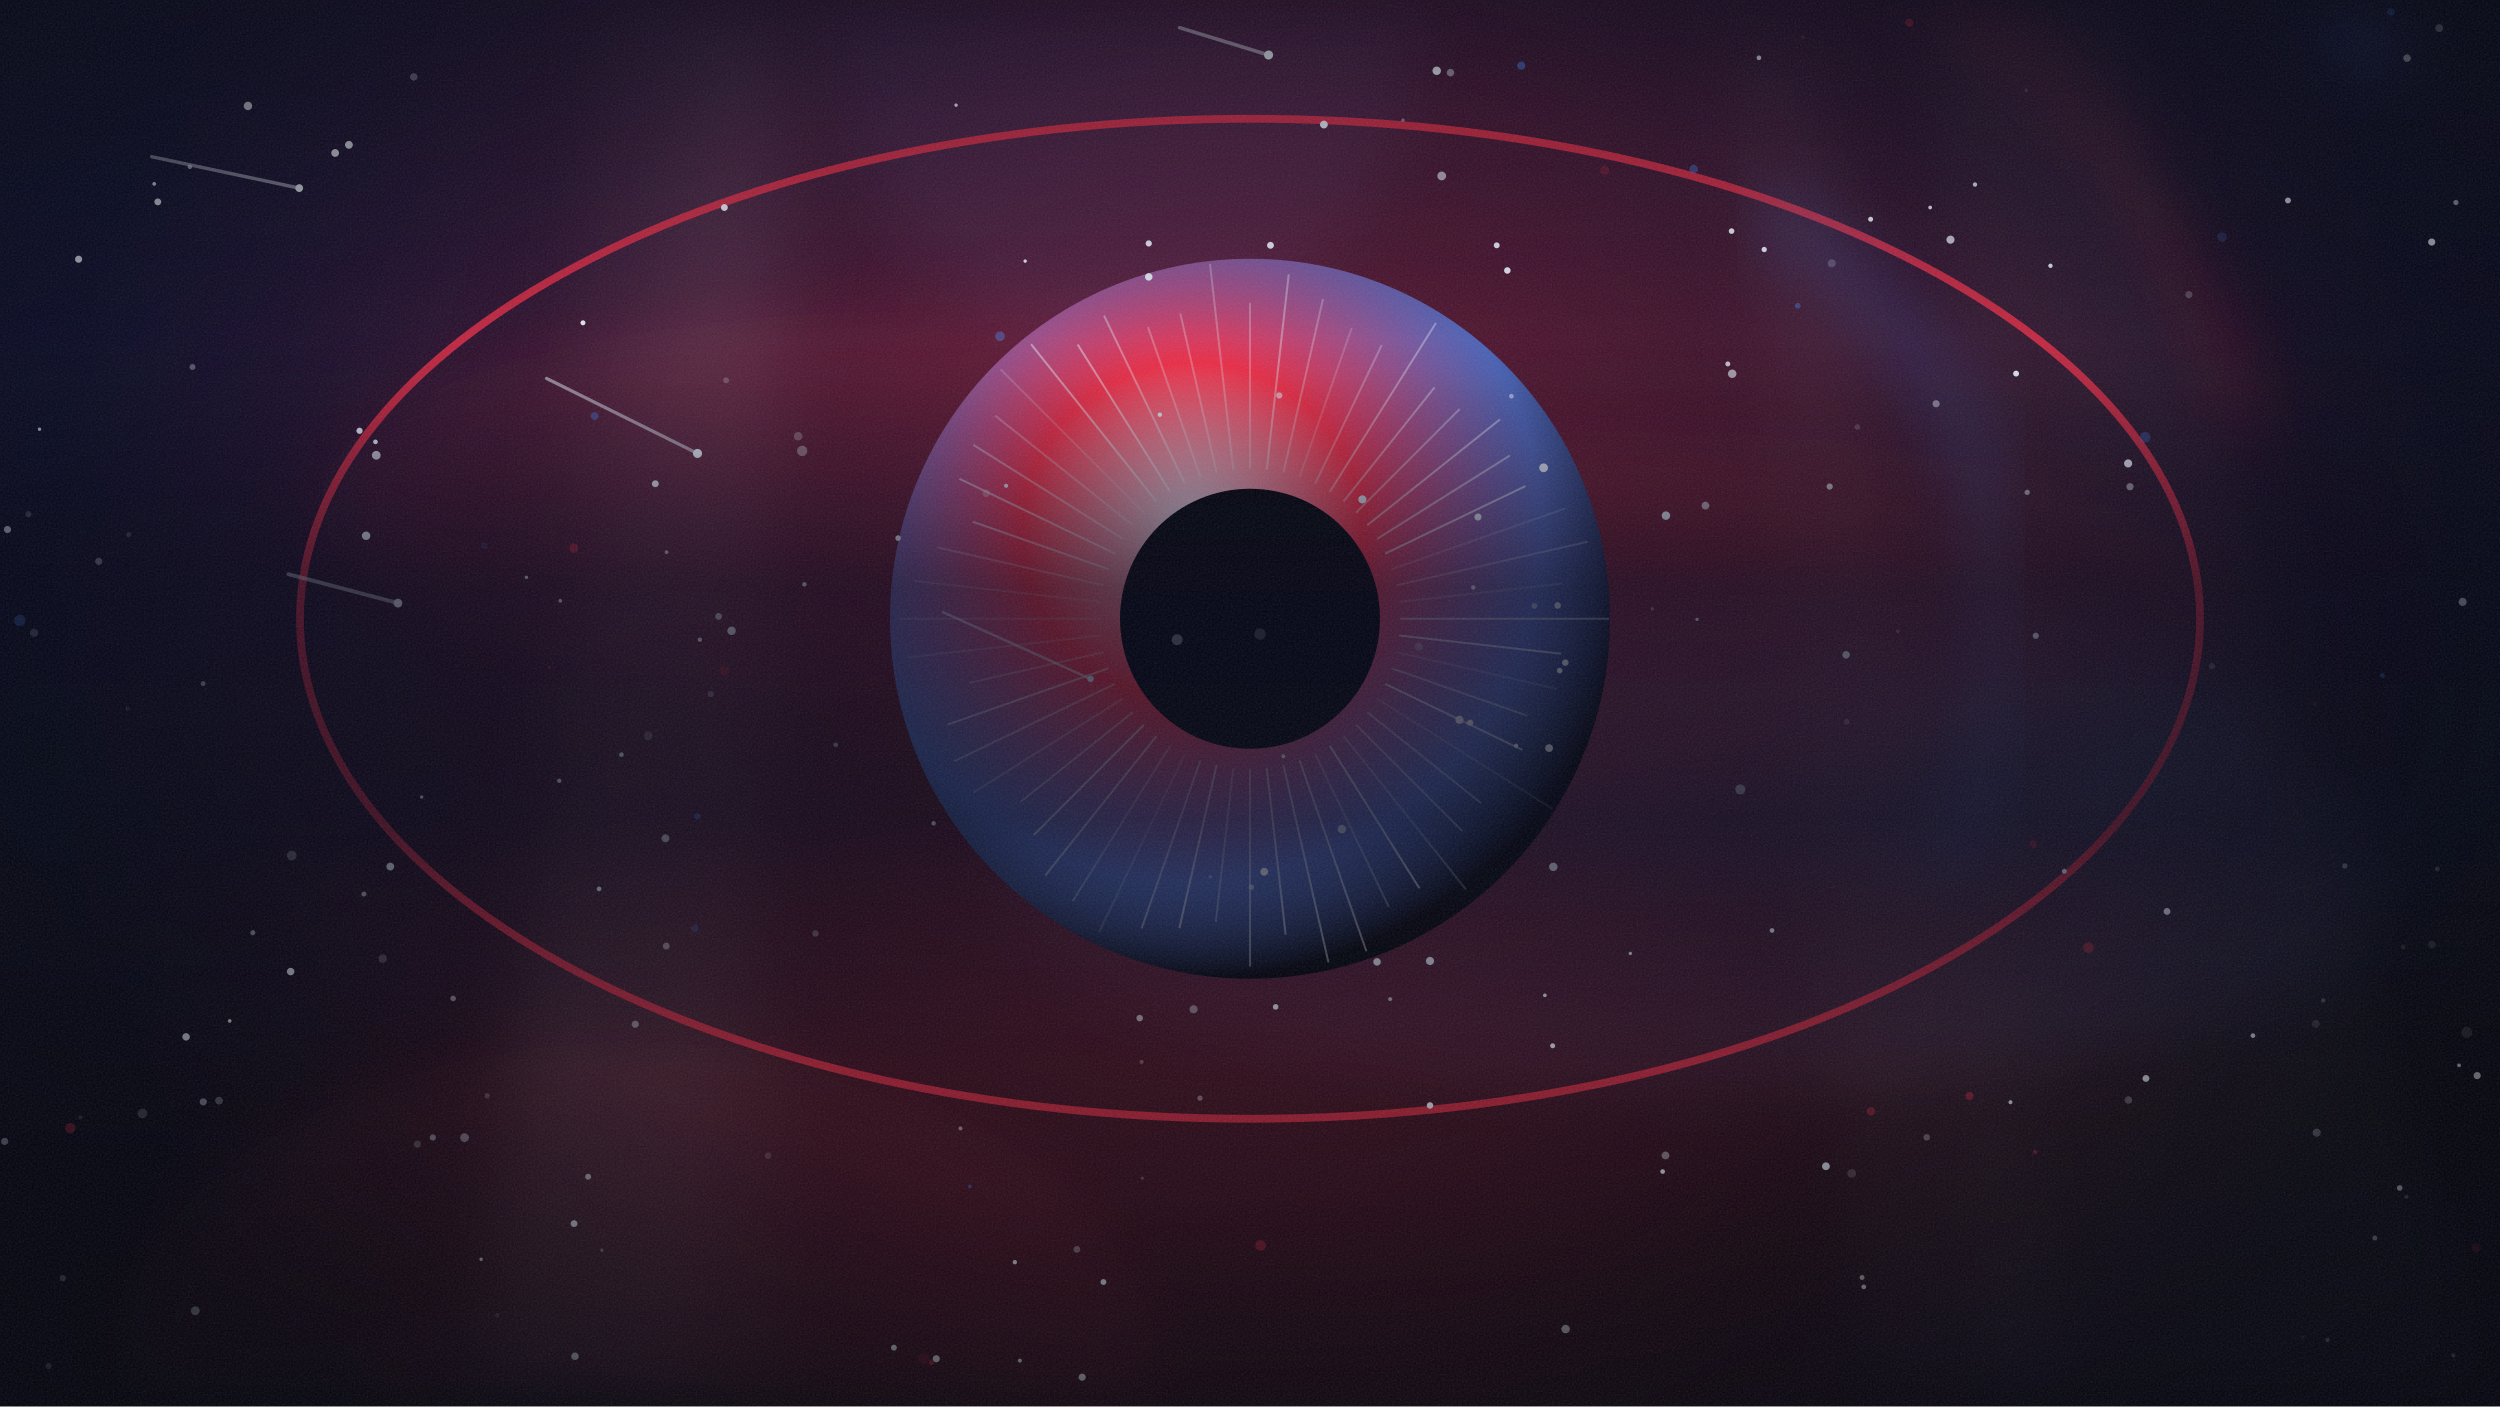
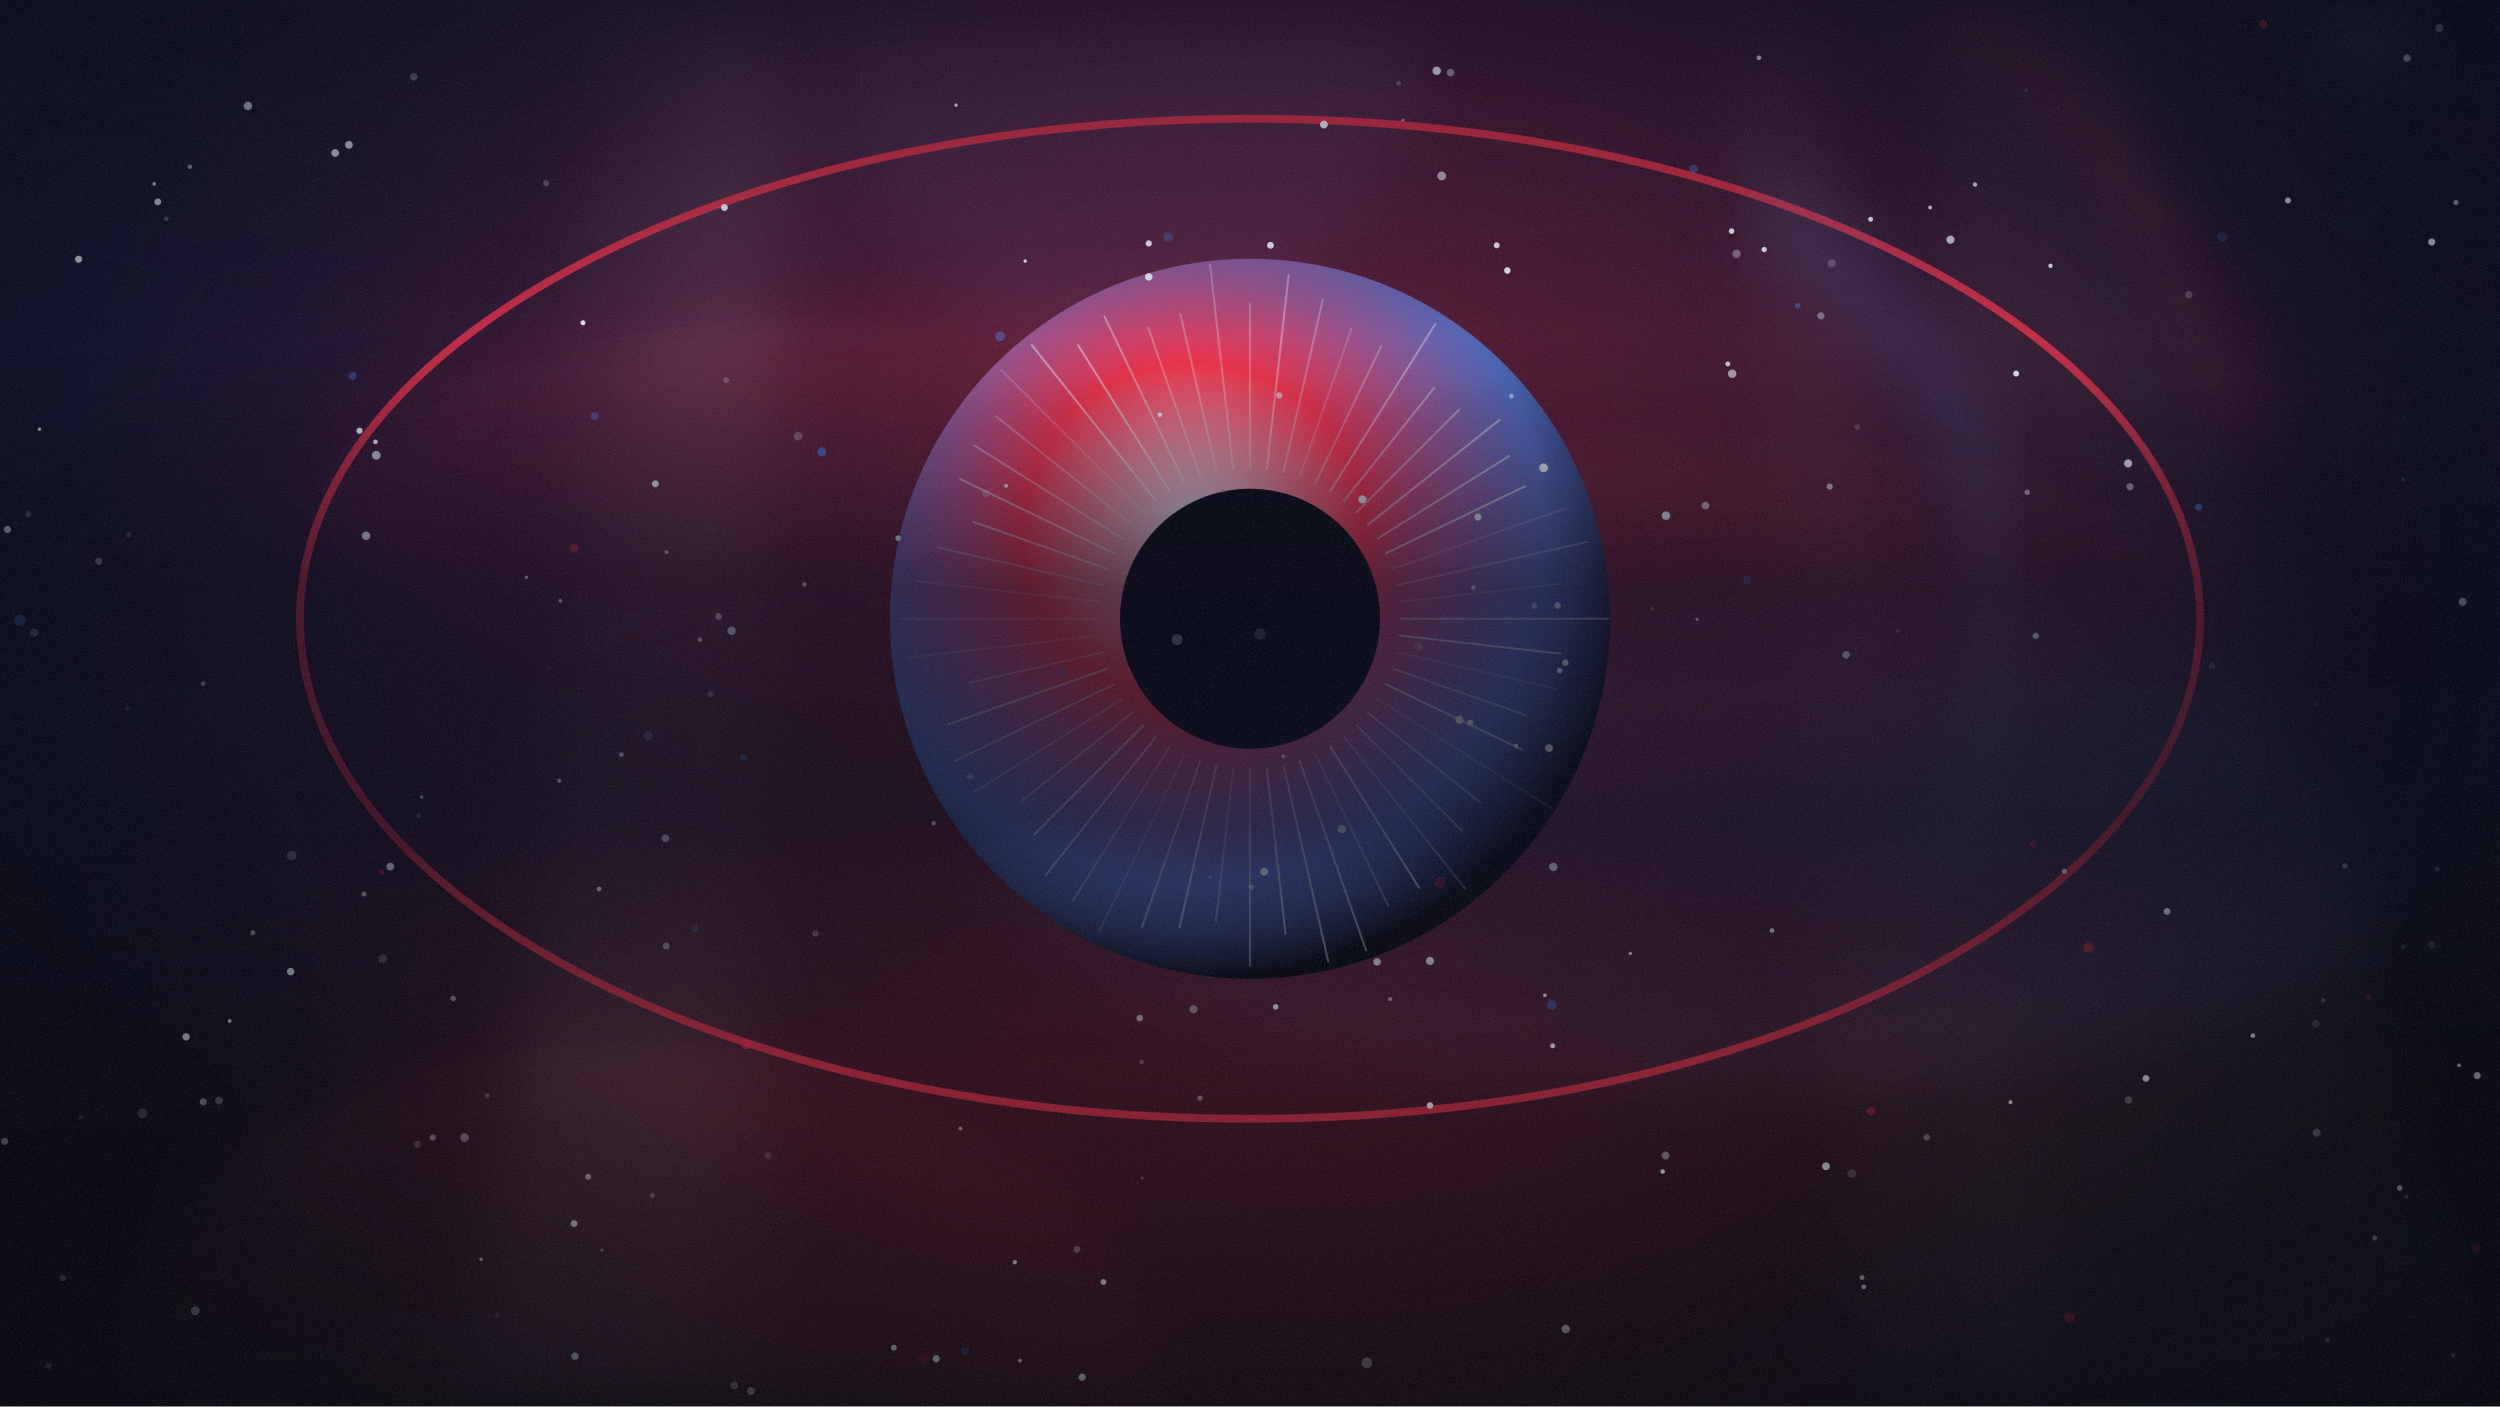
<svg xmlns="http://www.w3.org/2000/svg" class="art art--ocular-miracle" viewBox="0 0 1600 900" preserveAspectRatio="xMidYMid slice" role="img" aria-label="A vast lit iris ringed with light against a red starfield">
  <defs>
    <linearGradient id="g-bg" x1="0" y1="0" x2="0.3" y2="1">
      <stop offset="0%" stop-color="#0d1038" />
      <stop offset="58%" stop-color="#05061a" />
      <stop offset="100%" stop-color="#02030c" />
    </linearGradient>
    <linearGradient id="g-slab" x1="0" y1="0" x2="0.4" y2="1">
      <stop offset="0%" stop-color="#ff2f4a" stop-opacity="0.42" />
      <stop offset="100%" stop-color="#02030c" stop-opacity="0.72" />
    </linearGradient>
    <linearGradient id="g-blade" x1="0" y1="0" x2="1" y2="1">
      <stop offset="0%" stop-color="#eef2ff" stop-opacity="0.7" />
      <stop offset="60%" stop-color="#ff2f4a" stop-opacity="0.28" />
      <stop offset="100%" stop-color="#4a8bff" stop-opacity="0" />
    </linearGradient>
    <linearGradient id="g-beam" x1="0" y1="0" x2="1" y2="0">
      <stop offset="0%" stop-color="#ff2f4a" stop-opacity="0" />
      <stop offset="30%" stop-color="#eef2ff" />
      <stop offset="70%" stop-color="#ff2f4a" />
      <stop offset="100%" stop-color="#ff2f4a" stop-opacity="0" />
    </linearGradient>
    <radialGradient id="g-orb" cx="42%" cy="38%" r="62%">
      <stop offset="0%" stop-color="#eef2ff" />
      <stop offset="38%" stop-color="#ff2f4a" />
      <stop offset="78%" stop-color="#4a8bff" stop-opacity="0.7" />
      <stop offset="100%" stop-color="#02030c" />
    </radialGradient>
    <radialGradient id="g-halo" cx="50%" cy="50%" r="50%">
      <stop offset="0%" stop-color="#ff2f4a" stop-opacity="0.42" />
      <stop offset="100%" stop-color="#ff2f4a" stop-opacity="0" />
    </radialGradient>
    <linearGradient id="g-vig" x1="0" y1="0" x2="0" y2="1">
      <stop offset="0%" stop-color="#02030c" stop-opacity="0.42" />
      <stop offset="26%" stop-color="#02030c" stop-opacity="0.02" />
      <stop offset="100%" stop-color="#02030c" stop-opacity="0.5" />
    </linearGradient>
    <filter id="g-glow" x="-70%" y="-70%" width="240%" height="240%">
      <feGaussianBlur stdDeviation="8" result="b" />
      <feFlood flood-color="#ff2f4a" result="fc" />
      <feComposite in="fc" in2="b" operator="in" result="g" />
      <feMerge>
        <feMergeNode in="g" />
        <feMergeNode in="g" />
        <feMergeNode in="SourceGraphic" />
      </feMerge>
    </filter>
    <filter id="g-soft">
      <feGaussianBlur stdDeviation="20" />
    </filter>
    <radialGradient id="g-corner" cx="50%" cy="46%" r="72%">
      <stop offset="55%" stop-color="#02030c" stop-opacity="0" />
      <stop offset="100%" stop-color="#02030c" stop-opacity="0.72" />
    </radialGradient>
    <filter id="g-grain">
      <feTurbulence type="fractalNoise" baseFrequency="0.85" numOctaves="4" />
      <feColorMatrix type="saturate" values="0" />
    </filter>
  </defs>
  <rect width="1600" height="900" fill="url(#g-bg)" />
  <g filter="url(#g-soft)">
    <ellipse cx="1564.8" cy="853.7" rx="427.7" ry="93.4" fill="#0d1038" opacity="0.1" />
    <ellipse cx="582.5" cy="322.3" rx="377.8" ry="122.8" fill="#ff2f4a" opacity="0.1" />
    <ellipse cx="719.1" cy="22.3" rx="185.7" ry="193.6" fill="#4a8bff" opacity="0.1" />
    <ellipse cx="1029.8" cy="388.2" rx="391.2" ry="112.9" fill="#ff2f4a" opacity="0.1" />
    <ellipse cx="1084.2" cy="558.9" rx="451.2" ry="138" fill="#4a8bff" opacity="0.1" />
    <ellipse cx="406.3" cy="877.2" rx="331.9" ry="210.3" fill="#ff2f4a" opacity="0.1" />
    <ellipse cx="963.1" cy="402.7" rx="352.7" ry="109.1" fill="#ff2f4a" opacity="0.1" />
    <ellipse cx="1112.1" cy="468.1" rx="334.7" ry="93.2" fill="#4a8bff" opacity="0.1" />
  </g>
  <g filter="url(#g-soft)" opacity="0.5">
    <path d="M393.1 -16.9 L488.7 -16.9 L504.2 960 L294.2 960 Z" fill="#eef2ff" opacity="0.1" />
    <path d="M450.7 20 L524.6 20 L438.3 960 L285.6 960 Z" fill="#eef2ff" opacity="0.1" />
    <path d="M1106.9 29.1 L1156 29.1 L1328.7 960 L1202.1 960 Z" fill="#eef2ff" opacity="0.1" />
    <path d="M1458.7 -89.9 L1566.7 -89.9 L1577.8 960 L1394.1 960 Z" fill="#eef2ff" opacity="0" />
    <path d="M1241.4 3.7 L1349.3 3.7 L1603.4 960 L1274.4 960 Z" fill="#eef2ff" opacity="0.1" />
  </g>
  <g class="mo-breathe" style="--dur:8s;--from:0.97;--to:1.03">
    <circle cx="800" cy="396" r="768" fill="url(#g-halo)" />
    <ellipse cx="800" cy="396" rx="608" ry="320" fill="none" stroke="#ff2f4a" stroke-width="5" opacity="0.75" />
    <circle cx="800" cy="396" r="230.4" fill="url(#g-orb)" />
    <line x1="896" y1="396" x2="1029.9" y2="396" stroke="#eef2ff" stroke-width="1.3" opacity="0.5" />
    <line x1="895.4" y1="406.7" x2="999" y2="418.4" stroke="#eef2ff" stroke-width="1.3" opacity="0.6" />
    <line x1="893.6" y1="417.4" x2="996.6" y2="440.9" stroke="#eef2ff" stroke-width="1.3" opacity="0.2" />
    <line x1="890.6" y1="427.7" x2="977.3" y2="458" stroke="#eef2ff" stroke-width="1.3" opacity="0.4" />
    <line x1="886.5" y1="437.7" x2="974.2" y2="479.9" stroke="#eef2ff" stroke-width="1.3" opacity="0.6" />
    <line x1="881.3" y1="447.1" x2="993.2" y2="517.4" stroke="#eef2ff" stroke-width="1.3" opacity="0.2" />
    <line x1="875.1" y1="455.9" x2="947.8" y2="513.9" stroke="#eef2ff" stroke-width="1.3" opacity="0.4" />
    <line x1="867.9" y1="463.9" x2="935.9" y2="531.9" stroke="#eef2ff" stroke-width="1.3" opacity="0.4" />
    <line x1="859.9" y1="471.1" x2="938.3" y2="569.4" stroke="#eef2ff" stroke-width="1.3" opacity="0.3" />
    <line x1="851.1" y1="477.3" x2="908.4" y2="568.5" stroke="#eef2ff" stroke-width="1.3" opacity="0.6" />
    <line x1="841.7" y1="482.5" x2="888.9" y2="580.5" stroke="#eef2ff" stroke-width="1.3" opacity="0.3" />
    <line x1="831.7" y1="486.6" x2="874.5" y2="608.8" stroke="#eef2ff" stroke-width="1.3" opacity="0.5" />
    <line x1="821.4" y1="489.6" x2="850.2" y2="615.9" stroke="#eef2ff" stroke-width="1.3" opacity="0.5" />
    <line x1="810.7" y1="491.4" x2="822.8" y2="598.1" stroke="#eef2ff" stroke-width="1.3" opacity="0.5" />
    <line x1="800" y1="492" x2="800" y2="618.6" stroke="#eef2ff" stroke-width="1.3" opacity="0.4" />
    <line x1="789.3" y1="491.4" x2="778.1" y2="590.1" stroke="#eef2ff" stroke-width="1.3" opacity="0.3" />
    <line x1="778.6" y1="489.6" x2="754.8" y2="594.1" stroke="#eef2ff" stroke-width="1.3" opacity="0.5" />
    <line x1="768.3" y1="486.6" x2="730.6" y2="594.2" stroke="#eef2ff" stroke-width="1.3" opacity="0.4" />
    <line x1="758.3" y1="482.5" x2="703.5" y2="596.4" stroke="#eef2ff" stroke-width="1.3" opacity="0.2" />
    <line x1="748.9" y1="477.3" x2="686.5" y2="576.7" stroke="#eef2ff" stroke-width="1.3" opacity="0.3" />
    <line x1="740.1" y1="471.1" x2="669" y2="560.3" stroke="#eef2ff" stroke-width="1.3" opacity="0.5" />
    <line x1="732.1" y1="463.9" x2="661.6" y2="534.4" stroke="#eef2ff" stroke-width="1.3" opacity="0.6" />
    <line x1="724.9" y1="455.9" x2="653.1" y2="513.2" stroke="#eef2ff" stroke-width="1.3" opacity="0.4" />
    <line x1="718.7" y1="447.1" x2="622.8" y2="507.3" stroke="#eef2ff" stroke-width="1.3" opacity="0.3" />
    <line x1="713.5" y1="437.7" x2="610.6" y2="487.2" stroke="#eef2ff" stroke-width="1.3" opacity="0.4" />
    <line x1="709.4" y1="427.7" x2="606.5" y2="463.7" stroke="#eef2ff" stroke-width="1.3" opacity="0.5" />
    <line x1="706.4" y1="417.4" x2="620.1" y2="437.1" stroke="#eef2ff" stroke-width="1.3" opacity="0.3" />
    <line x1="704.6" y1="406.7" x2="580.9" y2="420.7" stroke="#eef2ff" stroke-width="1.3" opacity="0.2" />
    <line x1="704" y1="396" x2="575.7" y2="396" stroke="#eef2ff" stroke-width="1.3" opacity="0.2" />
    <line x1="704.6" y1="385.3" x2="585.6" y2="371.8" stroke="#eef2ff" stroke-width="1.3" opacity="0.2" />
    <line x1="706.4" y1="374.6" x2="600.1" y2="350.4" stroke="#eef2ff" stroke-width="1.3" opacity="0.3" />
    <line x1="709.4" y1="364.3" x2="622.5" y2="333.9" stroke="#eef2ff" stroke-width="1.3" opacity="0.5" />
    <line x1="713.5" y1="354.3" x2="614" y2="306.4" stroke="#eef2ff" stroke-width="1.3" opacity="0.5" />
    <line x1="718.7" y1="344.9" x2="622.9" y2="284.7" stroke="#eef2ff" stroke-width="1.3" opacity="0.4" />
    <line x1="724.9" y1="336.1" x2="636.9" y2="266" stroke="#eef2ff" stroke-width="1.3" opacity="0.3" />
    <line x1="732.1" y1="328.1" x2="640.4" y2="236.4" stroke="#eef2ff" stroke-width="1.3" opacity="0.2" />
    <line x1="740.1" y1="320.9" x2="659.9" y2="220.3" stroke="#eef2ff" stroke-width="1.3" opacity="0.5" />
    <line x1="748.9" y1="314.7" x2="689.7" y2="220.5" stroke="#eef2ff" stroke-width="1.3" opacity="0.5" />
    <line x1="758.3" y1="309.5" x2="706.6" y2="202" stroke="#eef2ff" stroke-width="1.3" opacity="0.4" />
    <line x1="768.3" y1="305.4" x2="734.7" y2="209.3" stroke="#eef2ff" stroke-width="1.3" opacity="0.3" />
    <line x1="778.6" y1="302.4" x2="755.4" y2="200.6" stroke="#eef2ff" stroke-width="1.3" opacity="0.3" />
    <line x1="789.3" y1="300.6" x2="774.4" y2="168.9" stroke="#eef2ff" stroke-width="1.3" opacity="0.3" />
    <line x1="800" y1="300" x2="800" y2="193.8" stroke="#eef2ff" stroke-width="1.3" opacity="0.3" />
    <line x1="810.7" y1="300.6" x2="824.8" y2="175.5" stroke="#eef2ff" stroke-width="1.3" opacity="0.4" />
    <line x1="821.4" y1="302.4" x2="846.7" y2="191.4" stroke="#eef2ff" stroke-width="1.3" opacity="0.3" />
    <line x1="831.7" y1="305.4" x2="865.1" y2="209.9" stroke="#eef2ff" stroke-width="1.3" opacity="0.2" />
    <line x1="841.7" y1="309.5" x2="884.3" y2="220.9" stroke="#eef2ff" stroke-width="1.3" opacity="0.3" />
    <line x1="851.1" y1="314.7" x2="919" y2="206.7" stroke="#eef2ff" stroke-width="1.3" opacity="0.4" />
    <line x1="859.9" y1="320.9" x2="918.1" y2="247.9" stroke="#eef2ff" stroke-width="1.3" opacity="0.4" />
    <line x1="867.9" y1="328.1" x2="934.3" y2="261.7" stroke="#eef2ff" stroke-width="1.3" opacity="0.4" />
    <line x1="875.1" y1="336.1" x2="960" y2="268.4" stroke="#eef2ff" stroke-width="1.3" opacity="0.5" />
    <line x1="881.3" y1="344.9" x2="966.2" y2="291.6" stroke="#eef2ff" stroke-width="1.3" opacity="0.5" />
    <line x1="886.5" y1="354.3" x2="976.3" y2="311.1" stroke="#eef2ff" stroke-width="1.3" opacity="0.6" />
    <line x1="890.6" y1="364.3" x2="1001.6" y2="325.5" stroke="#eef2ff" stroke-width="1.3" opacity="0.2" />
    <line x1="893.6" y1="374.6" x2="1016" y2="346.7" stroke="#eef2ff" stroke-width="1.3" opacity="0.3" />
    <line x1="895.4" y1="385.3" x2="999.7" y2="373.5" stroke="#eef2ff" stroke-width="1.3" opacity="0.2" />
    <circle cx="800" cy="396" r="83.2" fill="#02030c" />
  </g>
  <g class="mo-spin" style="--dur:240s">
    <path d="M1127.1 132.1 A320 320 0 0 1 1242.8 554.8" fill="none" stroke="#4a8bff" stroke-width="36.1" opacity="0.19" filter="url(#g-soft)" />
    <path d="M747.2 -43.1 A496 496 0 0 1 1439 276.3" fill="none" stroke="#ff2f4a" stroke-width="16.3" opacity="0.28" filter="url(#g-soft)" />
    <path d="M581.4 -150.2 A672 672 0 0 1 1527.3 44.8" fill="none" stroke="#4a8bff" stroke-width="43.3" opacity="0.28" filter="url(#g-soft)" />
    <path d="M1308.5 1178.1 A848 848 0 0 1 246.7 863.6" fill="none" stroke="#ff2f4a" stroke-width="32.3" opacity="0.15" filter="url(#g-soft)" />
    <path d="M843.7 -612.4 A1024 1024 0 0 1 1944.7 686.1" fill="none" stroke="#4a8bff" stroke-width="35.3" opacity="0.22" filter="url(#g-soft)" />
  </g>
  <g fill="#eef2ff">
    <circle cx="1233.1" cy="727.9" r="2.1" opacity="0.41" />
    <circle cx="214.5" cy="97.9" r="2.5" class="mo-twinkle" style="--dur:3.8s;--delay:-1.9s" />
    <circle cx="991.4" cy="478.8" r="2.5" class="mo-twinkle" style="--dur:3.5s;--delay:-3.9s" />
    <circle cx="1191.7" cy="817.6" r="1.6" opacity="0.84" />
    <circle cx="1571.8" cy="129.6" r="1.7" opacity="0.74" />
    <circle cx="63.2" cy="359.3" r="2.3" opacity="0.55" />
    <circle cx="336.9" cy="369.5" r="1.1" class="mo-twinkle" style="--dur:3.8s;--delay:-4.9s" />
    <circle cx="942.9" cy="376" r="1.4" class="mo-twinkle" style="--dur:5.0s;--delay:-2.7s" />
    <circle cx="277" cy="728" r="2.0" opacity="0.55" />
    <circle cx="996.9" cy="387.5" r="2.1" opacity="0.84" />
    <circle cx="1057.5" cy="389.7" r="1.1" opacity="0.45" />
    <circle cx="611.9" cy="67.3" r="1.1" class="mo-twinkle" style="--dur:6.4s;--delay:-4.4s" />
    <circle cx="1134.1" cy="595.5" r="1.5" class="mo-twinkle" style="--dur:4.6s;--delay:-0.4s" />
    <circle cx="940.9" cy="462.5" r="2.0" class="mo-twinkle" style="--dur:2.1s;--delay:-2.8s" />
    <circle cx="232.9" cy="572.2" r="1.6" opacity="0.69" />
    <circle cx="970.3" cy="477.3" r="1.4" class="mo-twinkle" style="--dur:6.4s;--delay:-1.6s" />
    <circle cx="454.9" cy="444.2" r="2.0" opacity="0.39" />
    <circle cx="1540.5" cy="37.2" r="2.4" opacity="0.79" />
    <circle cx="244.9" cy="613.5" r="2.7" opacity="0.27" />
    <circle cx="1473.5" cy="855.8" r="1.2" opacity="0.25" />
    <circle cx="130.1" cy="705.2" r="2.3" opacity="0.61" />
    <circle cx="818.7" cy="253.1" r="2.0" opacity="0.62" />
    <circle cx="1400.9" cy="188.6" r="2.3" opacity="0.25" />
    <circle cx="1312.3" cy="170.1" r="1.4" class="mo-twinkle" style="--dur:4.9s;--delay:-0.9s" />
    <circle cx="1561.1" cy="18" r="2.5" opacity="0.57" />
    <circle cx="915.2" cy="707.5" r="2.1" class="mo-twinkle" style="--dur:5.5s;--delay:-2.1s" />
    <circle cx="934" cy="460.7" r="2.6" class="mo-twinkle" style="--dur:5.8s;--delay:-0.5s" />
    <circle cx="521.9" cy="597.4" r="2.1" opacity="0.34" />
    <circle cx="1286.7" cy="705.4" r="1.3" class="mo-twinkle" style="--dur:4.5s;--delay:-5.9s" />
    <circle cx="982" cy="387.8" r="1.9" opacity="0.54" />
    <circle cx="858.8" cy="530.6" r="2.7" opacity="0.75" />
    <circle cx="425.9" cy="536.5" r="2.5" opacity="0.82" />
    <circle cx="1464.3" cy="128.3" r="1.9" class="mo-twinkle" style="--dur:2.8s;--delay:-3.0s" />
    <circle cx="1573.8" cy="681.8" r="1.2" class="mo-twinkle" style="--dur:3.5s;--delay:-5.3s" />
    <circle cx="735.2" cy="155.8" r="2.0" class="mo-twinkle" style="--dur:2.0s;--delay:-3.6s" />
    <circle cx="1585.4" cy="688.4" r="2.3" class="mo-twinkle" style="--dur:4.4s;--delay:-3.8s" />
    <circle cx="1214.6" cy="404" r="1.1" opacity="0.37" />
    <circle cx="1181.5" cy="419.1" r="2.4" class="mo-twinkle" style="--dur:2.2s;--delay:-2.6s" />
    <circle cx="768" cy="702.8" r="1.7" opacity="0.44" />
    <circle cx="1172.3" cy="168.5" r="2.6" opacity="0.22" />
    <circle cx="1373.4" cy="690.2" r="2.2" class="mo-twinkle" style="--dur:5.2s;--delay:-4.6s" />
    <circle cx="1002" cy="850.6" r="2.7" opacity="0.80" />
    <circle cx="230.1" cy="275.7" r="2.0" class="mo-twinkle" style="--dur:6.3s;--delay:-3.8s" />
    <circle cx="994.1" cy="554.8" r="2.7" class="mo-twinkle" style="--dur:5.3s;--delay:-3.6s" />
    <circle cx="643.9" cy="310.9" r="1.3" class="mo-twinkle" style="--dur:3.4s;--delay:-1.8s" />
    <circle cx="130" cy="437.5" r="1.6" opacity="0.71" />
    <circle cx="1064.1" cy="749.8" r="1.5" class="mo-twinkle" style="--dur:4.7s;--delay:-1.4s" />
    <circle cx="1576.1" cy="385.2" r="2.6" class="mo-twinkle" style="--dur:2.2s;--delay:-3.8s" />
    <circle cx="1108.6" cy="239.2" r="2.7" opacity="0.65" />
    <circle cx="1570.1" cy="867.5" r="1.3" opacity="0.68" />
    <circle cx="1171" cy="311.4" r="2.0" opacity="0.75" />
    <circle cx="82.3" cy="342.2" r="1.6" opacity="0.28" />
    <circle cx="98.7" cy="117.7" r="1.2" class="mo-twinkle" style="--dur:5.9s;--delay:-2.1s" />
    <circle cx="161.8" cy="596.9" r="1.6" opacity="0.69" />
    <circle cx="729.4" cy="651.6" r="2.1" opacity="0.70" />
    <circle cx="1441.9" cy="662.8" r="1.5" class="mo-twinkle" style="--dur:5.4s;--delay:-4.7s" />
    <circle cx="1168.6" cy="746.4" r="2.5" class="mo-twinkle" style="--dur:4.8s;--delay:-0.3s" />
    <circle cx="763.9" cy="645.9" r="2.6" opacity="0.49" />
    <circle cx="367.4" cy="783.1" r="2.2" class="mo-twinkle" style="--dur:2.0s;--delay:-5.3s" />
    <circle cx="922.7" cy="112.6" r="2.8" opacity="0.69" />
    <circle cx="1290.3" cy="239.1" r="1.9" class="mo-twinkle" style="--dur:4.7s;--delay:-2.6s" />
    <circle cx="1264" cy="118.1" r="1.4" class="mo-twinkle" style="--dur:1.8s;--delay:-2.4s" />
    <circle cx="1540.1" cy="766" r="1.3" opacity="0.35" />
    <circle cx="383.4" cy="568.9" r="1.5" class="mo-twinkle" style="--dur:2.2s;--delay:-1.1s" />
    <circle cx="307.9" cy="805.9" r="1.1" class="mo-twinkle" style="--dur:2.8s;--delay:-4.3s" />
    <circle cx="4.8" cy="338.9" r="2.3" class="mo-twinkle" style="--dur:3.7s;--delay:-2.0s" />
    <circle cx="774.7" cy="561.2" r="1.1" opacity="0.38" />
    <circle cx="1235.3" cy="132.8" r="1.2" class="mo-twinkle" style="--dur:2.2s;--delay:-1.5s" />
    <circle cx="223.3" cy="92.7" r="2.5" class="mo-twinkle" style="--dur:4.1s;--delay:-3.0s" />
    <circle cx="1296.8" cy="57.7" r="1.1" opacity="0.20" />
    <circle cx="809.1" cy="557.9" r="2.5" class="mo-twinkle" style="--dur:3.7s;--delay:-1.9s" />
    <circle cx="928.3" cy="46.5" r="2.4" opacity="0.56" />
    <circle cx="1065.9" cy="739.5" r="2.5" opacity="0.52" />
    <circle cx="140.2" cy="704.4" r="2.5" opacity="0.40" />
    <circle cx="1559.9" cy="556.1" r="1.6" opacity="0.35" />
    <circle cx="385.2" cy="800.1" r="1.1" opacity="0.46" />
    <circle cx="915.2" cy="615" r="2.6" class="mo-twinkle" style="--dur:2.2s;--delay:-3.1s" />
    <circle cx="358.6" cy="384.5" r="1.2" class="mo-twinkle" style="--dur:4.5s;--delay:-0.3s" />
    <circle cx="426.6" cy="353.4" r="1.2" opacity="0.79" />
    <circle cx="51.4" cy="715.1" r="1.3" opacity="0.24" />
    <circle cx="1192.8" cy="823.6" r="1.5" class="mo-twinkle" style="--dur:3.4s;--delay:-5.2s" />
    <circle cx="1248.3" cy="153.4" r="2.6" opacity="0.82" />
    <circle cx="1556.3" cy="154.9" r="2.3" class="mo-twinkle" style="--dur:2.7s;--delay:-3.2s" />
    <circle cx="373.1" cy="206.6" r="1.6" class="mo-twinkle" style="--dur:6.1s;--delay:-3.5s" />
    <circle cx="889.7" cy="639.4" r="1.3" opacity="0.70" />
    <circle cx="1302.9" cy="406.9" r="2.0" class="mo-twinkle" style="--dur:4.0s;--delay:-3.9s" />
    <circle cx="1519.9" cy="792.3" r="1.6" opacity="0.76" />
    <circle cx="1538.1" cy="606" r="1.6" opacity="0.21" />
    <circle cx="908" cy="413.8" r="2.6" opacity="0.33" />
    <circle cx="264.8" cy="49.2" r="2.4" opacity="0.44" />
    <circle cx="357.9" cy="499.7" r="1.4" class="mo-twinkle" style="--dur:3.4s;--delay:-1.9s" />
    <circle cx="1105.8" cy="232.9" r="1.6" opacity="0.81" />
    <circle cx="240.3" cy="282.8" r="1.5" class="mo-twinkle" style="--dur:4.1s;--delay:-4.9s" />
    <circle cx="290" cy="639" r="1.8" opacity="0.53" />
    <circle cx="964.7" cy="173.1" r="2.1" class="mo-twinkle" style="--dur:5.5s;--delay:-3.6s" />
    <circle cx="652.7" cy="870.8" r="1.3" class="mo-twinkle" style="--dur:2.4s;--delay:-4.1s" />
    <circle cx="147" cy="653.4" r="1.2" class="mo-twinkle" style="--dur:4.7s;--delay:-0.1s" />
    <circle cx="692.6" cy="881.4" r="2.3" class="mo-twinkle" style="--dur:6.1s;--delay:-3.4s" />
    <circle cx="1297.4" cy="315.1" r="1.7" opacity="0.69" />
    <circle cx="1108.2" cy="147.9" r="1.8" class="mo-twinkle" style="--dur:2.9s;--delay:-0.7s" />
    <circle cx="1197.2" cy="140.3" r="1.6" class="mo-twinkle" style="--dur:5.1s;--delay:-3.8s" />
    <circle cx="125" cy="838.9" r="2.8" opacity="0.72" />
    <circle cx="1125.7" cy="37" r="1.5" class="mo-twinkle" style="--dur:1.9s;--delay:-3.8s" />
    <circle cx="945.9" cy="330.9" r="2.3" class="mo-twinkle" style="--dur:3.1s;--delay:-0.7s" />
    <circle cx="376.4" cy="753.1" r="1.9" opacity="0.76" />
    <circle cx="1066.2" cy="330" r="2.7" class="mo-twinkle" style="--dur:3.7s;--delay:-5.3s" />
    <circle cx="1091.5" cy="323.6" r="2.5" opacity="0.67" />
    <circle cx="426.4" cy="605.5" r="2.2" opacity="0.53" />
    <circle cx="1486.9" cy="640.2" r="1.4" opacity="0.33" />
    <circle cx="987.9" cy="299.4" r="2.8" class="mo-twinkle" style="--dur:5.5s;--delay:-5.0s" />
    <circle cx="597.5" cy="526.9" r="1.4" class="mo-twinkle" style="--dur:3.9s;--delay:-4.3s" />
    <circle cx="813.1" cy="157" r="2.2" class="mo-twinkle" style="--dur:4.3s;--delay:-2.7s" />
    <circle cx="1386.9" cy="583.3" r="2.2" class="mo-twinkle" style="--dur:3.7s;--delay:-2.6s" />
    <circle cx="1086.1" cy="396.4" r="1.1" class="mo-twinkle" style="--dur:2.1s;--delay:-0.3s" />
    <circle cx="574.8" cy="344.4" r="1.8" class="mo-twinkle" style="--dur:2.9s;--delay:-2.7s" />
    <circle cx="464.7" cy="243.4" r="1.9" opacity="0.24" />
    <circle cx="21.8" cy="405" r="2.6" opacity="0.44" />
    <circle cx="1556.4" cy="604.5" r="2.5" opacity="0.23" />
    <circle cx="311.8" cy="701.3" r="1.7" opacity="0.25" />
    <circle cx="1500.7" cy="554.2" r="1.7" opacity="0.55" />
    <circle cx="735.2" cy="177.2" r="2.4" class="mo-twinkle" style="--dur:3.2s;--delay:-0.5s" />
    <circle cx="25.3" cy="274.7" r="1.1" class="mo-twinkle" style="--dur:3.4s;--delay:-0.1s" />
    <circle cx="742.3" cy="265.4" r="1.4" class="mo-twinkle" style="--dur:3.4s;--delay:-0.3s" />
    <circle cx="1489.6" cy="857.5" r="1.4" opacity="0.58" />
    <circle cx="397.7" cy="483" r="1.5" class="mo-twinkle" style="--dur:3.9s;--delay:-0.3s" />
    <circle cx="368" cy="868" r="2.4" class="mo-twinkle" style="--dur:6.5s;--delay:-2.0s" />
    <circle cx="1362" cy="296.6" r="2.6" class="mo-twinkle" style="--dur:5.9s;--delay:-0.8s" />
    <circle cx="631.1" cy="315.7" r="2.4" opacity="0.29" />
    <circle cx="656.1" cy="167.1" r="1.1" class="mo-twinkle" style="--dur:2.1s;--delay:-1.8s" />
    <circle cx="689.2" cy="799.6" r="2.2" opacity="0.41" />
    <circle cx="514.8" cy="374" r="1.4" class="mo-twinkle" style="--dur:3.1s;--delay:-5.6s" />
    <circle cx="81.7" cy="453.5" r="1.4" opacity="0.22" />
    <circle cx="816.4" cy="644.4" r="1.8" class="mo-twinkle" style="--dur:6.0s;--delay:-0.1s" />
    <circle cx="1482.7" cy="724.9" r="2.6" opacity="0.44" />
    <circle cx="1001.8" cy="424.1" r="2.1" class="mo-twinkle" style="--dur:5.8s;--delay:-1.8s" />
    <circle cx="897.9" cy="76.9" r="1.1" opacity="0.43" />
    <circle cx="599.2" cy="869.6" r="2.3" class="mo-twinkle" style="--dur:4.4s;--delay:-2.9s" />
    <circle cx="967.3" cy="253.6" r="1.5" opacity="0.59" />
    <circle cx="881.3" cy="615.6" r="2.4" class="mo-twinkle" style="--dur:5.5s;--delay:-2.9s" />
    <circle cx="240.8" cy="291.4" r="2.8" opacity="0.79" />
    <circle cx="800.9" cy="567.8" r="1.7" opacity="0.55" />
    <circle cx="572.1" cy="862.5" r="1.9" class="mo-twinkle" style="--dur:5.6s;--delay:-0.6s" />
    <circle cx="447.9" cy="409.4" r="1.4" class="mo-twinkle" style="--dur:3.9s;--delay:-3.2s" />
    <circle cx="1043.4" cy="610.2" r="1.1" class="mo-twinkle" style="--dur:2.3s;--delay:-2.0s" />
    <circle cx="731.1" cy="754" r="1.0" opacity="0.30" />
    <circle cx="1185.1" cy="751" r="2.8" opacity="0.24" />
    <circle cx="459.9" cy="394.5" r="2.2" opacity="0.77" />
    <circle cx="101" cy="129.2" r="2.2" class="mo-twinkle" style="--dur:4.5s;--delay:-3.1s" />
    <circle cx="871.9" cy="319.6" r="2.6" class="mo-twinkle" style="--dur:3.5s;--delay:-1.0s" />
    <circle cx="463.6" cy="132.8" r="2.2" class="mo-twinkle" style="--dur:2.9s;--delay:-4.8s" />
    <circle cx="1363.2" cy="311.5" r="2.3" opacity="0.62" />
    <circle cx="993.7" cy="669.3" r="1.6" class="mo-twinkle" style="--dur:3.0s;--delay:-1.4s" />
    <circle cx="821.3" cy="484" r="1.3" class="mo-twinkle" style="--dur:1.9s;--delay:-1.3s" />
    <circle cx="249.8" cy="554.6" r="2.5" class="mo-twinkle" style="--dur:4.8s;--delay:-2.5s" />
    <circle cx="119.1" cy="663.6" r="2.4" class="mo-twinkle" style="--dur:3.3s;--delay:-4.1s" />
    <circle cx="1129.1" cy="159.7" r="1.7" class="mo-twinkle" style="--dur:4.4s;--delay:-4.9s" />
    <circle cx="234.3" cy="342.9" r="2.7" class="mo-twinkle" style="--dur:2.6s;--delay:-4.7s" />
    <circle cx="998.2" cy="429.2" r="1.8" class="mo-twinkle" style="--dur:4.8s;--delay:-1.6s" />
    <circle cx="706.2" cy="820.5" r="1.9" class="mo-twinkle" style="--dur:3.5s;--delay:-1.7s" />
    <circle cx="988.7" cy="637" r="1.2" class="mo-twinkle" style="--dur:3.7s;--delay:-1.0s" />
    <circle cx="957.9" cy="157" r="1.9" class="mo-twinkle" style="--dur:6.4s;--delay:-1.9s" />
    <circle cx="419.4" cy="309.6" r="2.2" class="mo-twinkle" style="--dur:2.9s;--delay:-4.3s" />
    <circle cx="847.3" cy="79.7" r="2.5" class="mo-twinkle" style="--dur:3.2s;--delay:-3.3s" />
    <circle cx="730.6" cy="679.6" r="1.3" opacity="0.32" />
    <circle cx="186" cy="621.8" r="2.4" class="mo-twinkle" style="--dur:2.0s;--delay:-1.2s" />
    <circle cx="919.5" cy="45.3" r="2.7" class="mo-twinkle" style="--dur:5.3s;--delay:-4.8s" />
    <circle cx="614.7" cy="722.2" r="1.3" opacity="0.57" />
    <circle cx="1362.2" cy="704" r="2.4" opacity="0.37" />
    <circle cx="50.3" cy="165.9" r="2.3" class="mo-twinkle" style="--dur:4.1s;--delay:-2.8s" />
    <circle cx="40.2" cy="818.1" r="2.0" opacity="0.52" />
    <circle cx="1415.5" cy="426.4" r="2.0" opacity="0.30" />
    <circle cx="1321.2" cy="557.6" r="1.6" class="mo-twinkle" style="--dur:4.2s;--delay:-1.8s" />
    <circle cx="3" cy="730.5" r="2.3" opacity="0.70" />
    <circle cx="649.5" cy="807.8" r="1.4" class="mo-twinkle" style="--dur:4.0s;--delay:-4.1s" />
    <circle cx="158.7" cy="67.8" r="2.7" class="mo-twinkle" style="--dur:5.3s;--delay:-2.8s" />
    <circle cx="1535.8" cy="760.3" r="1.8" class="mo-twinkle" style="--dur:5.1s;--delay:-1.6s" />
    <circle cx="31.1" cy="874.2" r="2.0" opacity="0.55" />
    <circle cx="121.5" cy="106.8" r="1.4" opacity="0.73" />
    <circle cx="468.2" cy="403.7" r="2.7" class="mo-twinkle" style="--dur:3.3s;--delay:-3.2s" />
    <circle cx="269.9" cy="510.1" r="1.1" class="mo-twinkle" style="--dur:2.3s;--delay:-0.2s" />
  </g>
-   <g class="mo-shoot" style="--dur:8.1s;--delay:-6.7s;--dx:889;--dy:234">
-     <line x1="254.7" y1="386" x2="184.6" y2="367.5" stroke="#eef2ff" stroke-width="2.5" stroke-linecap="round" opacity="0.55" />
-     <circle cx="254.7" cy="386" r="2.8" fill="#eef2ff" />
-   </g>
-   <g class="mo-shoot" style="--dur:10.1s;--delay:-11.2s;--dx:978;--dy:300">
-     <line x1="811.9" y1="35.2" x2="754.9" y2="17.7" stroke="#eef2ff" stroke-width="2.3" stroke-linecap="round" opacity="0.55" />
-     <circle cx="811.9" cy="35.2" r="2.9" fill="#eef2ff" />
-   </g>
-   <g class="mo-shoot" style="--dur:6.7s;--delay:-2.0s;--dx:-1104;--dy:490">
-     <line x1="850.8" y1="-8" x2="905.4" y2="-32.2" stroke="#eef2ff" stroke-width="1.9" stroke-linecap="round" opacity="0.55" />
-     <circle cx="850.8" cy="-8" r="2.9" fill="#eef2ff" />
-   </g>
-   <g class="mo-shoot" style="--dur:10.2s;--delay:-0.8s;--dx:914;--dy:414">
-     <line x1="697.9" y1="434.5" x2="603.5" y2="391.8" stroke="#eef2ff" stroke-width="1.6" stroke-linecap="round" opacity="0.55" />
-     <circle cx="697.9" cy="434.5" r="2.1" fill="#eef2ff" />
-   </g>
-   <g class="mo-shoot" style="--dur:14.8s;--delay:-4.7s;--dx:1051;--dy:224">
-     <line x1="191.5" y1="120.4" x2="97.1" y2="100.3" stroke="#eef2ff" stroke-width="2.2" stroke-linecap="round" opacity="0.55" />
-     <circle cx="191.5" cy="120.4" r="2.5" fill="#eef2ff" />
-   </g>
-   <g class="mo-shoot" style="--dur:9.2s;--delay:-6.2s;--dx:886;--dy:441">
-     <line x1="446.4" y1="290.2" x2="349.8" y2="242.2" stroke="#eef2ff" stroke-width="2.1" stroke-linecap="round" opacity="0.55" />
-     <circle cx="446.4" cy="290.2" r="2.9" fill="#eef2ff" />
-   </g>
-   <circle cx="575.2" cy="439.9" r="3.7" fill="#4a8bff" opacity="0.1" filter="url(#g-soft)" />
-   <circle cx="463.6" cy="429.2" r="3.2" fill="#ff2f4a" opacity="0.3" />
-   <circle cx="596.1" cy="872.1" r="1.6" fill="#ff2f4a" opacity="0.6" />
-   <circle cx="1524.8" cy="432.4" r="1.5" fill="#4a8bff" opacity="0.6" />
-   <circle cx="126.6" cy="2.3" r="4.7" fill="#4a8bff" opacity="0.1" filter="url(#g-soft)" />
-   <circle cx="1525.4" cy="887.9" r="4" fill="#4a8bff" opacity="0.1" filter="url(#g-soft)" />
-   <circle cx="45" cy="722" r="3.3" fill="#ff2f4a" opacity="0.5" />
-   <circle cx="620.7" cy="759.3" r="1.2" fill="#4a8bff" opacity="0.5" />
-   <circle cx="728" cy="382.3" r="4.9" fill="#ff2f4a" opacity="0.2" filter="url(#g-soft)" />
-   <circle cx="309.9" cy="349.2" r="2.1" fill="#4a8bff" opacity="0.2" />
-   <circle cx="103.2" cy="503.5" r="3.7" fill="#eef2ff" opacity="0.1" filter="url(#g-soft)" />
-   <circle cx="406.6" cy="655.5" r="2.3" fill="#eef2ff" opacity="0.5" />
-   <circle cx="696.6" cy="466" r="4.7" fill="#4a8bff" opacity="0.2" filter="url(#g-soft)" />
-   <circle cx="1260.5" cy="701.4" r="2.5" fill="#ff2f4a" opacity="0.5" />
-   <circle cx="1488.4" cy="356.6" r="5" fill="#ff2f4a" opacity="0.2" filter="url(#g-soft)" />
-   <circle cx="1302.5" cy="737.3" r="1.4" fill="#ff2f4a" opacity="0.5" />
-   <circle cx="1221.9" cy="14.5" r="2.6" fill="#ff2f4a" opacity="0.4" />
-   <circle cx="1530.2" cy="7.7" r="2.3" fill="#4a8bff" opacity="0.5" />
-   <circle cx="648.9" cy="809.7" r="5.5" fill="#4a8bff" opacity="0.1" filter="url(#g-soft)" />
-   <circle cx="1372.9" cy="279.9" r="3.4" fill="#4a8bff" opacity="0.3" />
-   <circle cx="1153.7" cy="23.9" r="1.3" fill="#ff2f4a" opacity="0.3" />
-   <circle cx="492" cy="644" r="5.1" fill="#ff2f4a" opacity="0.2" filter="url(#g-soft)" />
-   <circle cx="595.2" cy="446.2" r="5.4" fill="#ff2f4a" opacity="0.2" filter="url(#g-soft)" />
-   <circle cx="618.7" cy="862" r="5.1" fill="#ff2f4a" opacity="0.1" filter="url(#g-soft)" />
-   <circle cx="339.7" cy="310.2" r="3.9" fill="#ff2f4a" opacity="0.1" filter="url(#g-soft)" />
-   <circle cx="1181.9" cy="462" r="1.9" fill="#eef2ff" opacity="0.3" />
-   <circle cx="1239.1" cy="258.4" r="2.3" fill="#eef2ff" opacity="0.5" />
-   <circle cx="806.8" cy="797.1" r="3.4" fill="#ff2f4a" opacity="0.4" />
-   <circle cx="1060.3" cy="217.2" r="4.4" fill="#ff2f4a" opacity="0.1" filter="url(#g-soft)" />
-   <circle cx="238.9" cy="852.5" r="5.4" fill="#4a8bff" opacity="0.1" filter="url(#g-soft)" />
-   <circle cx="123.2" cy="234.9" r="1.9" fill="#eef2ff" opacity="0.4" />
+   <circle cx="808" cy="143.7" r="4.4" fill="#ff2f4a" opacity="0.2" filter="url(#g-soft)" />
+   <circle cx="1245.4" cy="748.2" r="3.8" fill="#4a8bff" opacity="0.2" filter="url(#g-soft)" />
+   <circle cx="757.8" cy="564.9" r="3.8" fill="#ff2f4a" opacity="0.2" filter="url(#g-soft)" />
+   <circle cx="267.8" cy="522.1" r="1.6" fill="#4a8bff" opacity="0.5" />
+   <circle cx="1056.9" cy="1.9" r="4.5" fill="#eef2ff" opacity="0.1" filter="url(#g-soft)" />
+   <circle cx="349.5" cy="117.2" r="2" fill="#eef2ff" opacity="0.3" />
+   <circle cx="477.8" cy="668.4" r="3.3" fill="#ff2f4a" opacity="0.5" />
+   <circle cx="1556.4" cy="635.6" r="4.7" fill="#ff2f4a" opacity="0.2" filter="url(#g-soft)" />
+   <circle cx="617.4" cy="864.7" r="2.7" fill="#4a8bff" opacity="0.3" />
+   <circle cx="1448.6" cy="15.4" r="2.6" fill="#ff2f4a" opacity="0.6" />
+   <circle cx="1118.1" cy="371.5" r="2.6" fill="#4a8bff" opacity="0.4" />
+   <circle cx="783.2" cy="314.3" r="1.2" fill="#4a8bff" opacity="0.4" />
+   <circle cx="992.9" cy="643.1" r="3.1" fill="#4a8bff" opacity="0.4" />
+   <circle cx="740.1" cy="402.9" r="3.8" fill="#ff2f4a" opacity="0.1" filter="url(#g-soft)" />
+   <circle cx="106.4" cy="140.1" r="1.5" fill="#eef2ff" opacity="0.3" />
+   <circle cx="239.2" cy="798.2" r="4.2" fill="#eef2ff" opacity="0.2" filter="url(#g-soft)" />
+   <circle cx="1042.6" cy="861.7" r="5.2" fill="#eef2ff" opacity="0.1" filter="url(#g-soft)" />
+   <circle cx="1538" cy="306.8" r="1.2" fill="#4a8bff" opacity="0.4" />
+   <circle cx="244.1" cy="558.3" r="1.8" fill="#ff2f4a" opacity="0.4" />
+   <circle cx="149.9" cy="723.1" r="4.2" fill="#eef2ff" opacity="0.1" filter="url(#g-soft)" />
+   <circle cx="475.8" cy="484.8" r="2.2" fill="#4a8bff" opacity="0.5" />
+   <circle cx="679.7" cy="430.6" r="3.2" fill="#4a8bff" opacity="0.3" />
+   <circle cx="620.8" cy="497" r="2" fill="#eef2ff" opacity="0.4" />
+   <circle cx="895.1" cy="53.3" r="1.5" fill="#eef2ff" opacity="0.3" />
+   <circle cx="1165.4" cy="202.1" r="2.3" fill="#eef2ff" opacity="0.4" />
+   <circle cx="874.8" cy="872.2" r="3.4" fill="#eef2ff" opacity="0.5" />
+   <circle cx="1324.3" cy="843.1" r="3.3" fill="#ff2f4a" opacity="0.5" />
+   <circle cx="86.7" cy="732.7" r="4.6" fill="#4a8bff" opacity="0.1" filter="url(#g-soft)" />
+   <circle cx="78.6" cy="226.9" r="4.5" fill="#ff2f4a" opacity="0.1" filter="url(#g-soft)" />
+   <circle cx="480.6" cy="890.2" r="2.5" fill="#eef2ff" opacity="0.6" />
+   <circle cx="291.6" cy="485.9" r="3.7" fill="#eef2ff" opacity="0.2" filter="url(#g-soft)" />
+   <circle cx="921.6" cy="564.9" r="3.6" fill="#ff2f4a" opacity="0.3" />
+   <circle cx="894.9" cy="669.1" r="4.1" fill="#eef2ff" opacity="0.1" filter="url(#g-soft)" />
+   <circle cx="470" cy="886.7" r="2.5" fill="#eef2ff" opacity="0.5" />
+   <circle cx="1111.4" cy="162.4" r="2.7" fill="#eef2ff" opacity="0.4" />
+   <circle cx="525.9" cy="289.2" r="2.9" fill="#4a8bff" opacity="0.6" />
+   <circle cx="227.7" cy="556.9" r="5.2" fill="#eef2ff" opacity="0.1" filter="url(#g-soft)" />
+   <circle cx="747.7" cy="151.8" r="3" fill="#4a8bff" opacity="0.3" />
+   <circle cx="225.6" cy="240.6" r="2.6" fill="#4a8bff" opacity="0.3" />
+   <circle cx="177.1" cy="24.9" r="5.4" fill="#eef2ff" opacity="0.1" filter="url(#g-soft)" />
+   <circle cx="736.1" cy="859.2" r="5" fill="#eef2ff" opacity="0.2" filter="url(#g-soft)" />
+   <circle cx="1407.1" cy="324.6" r="2.2" fill="#4a8bff" opacity="0.6" />
+   <circle cx="1515.6" cy="638.2" r="1.8" fill="#ff2f4a" opacity="0.3" />
+   <circle cx="417.6" cy="765.1" r="1.5" fill="#eef2ff" opacity="0.4" />
  <circle cx="318.2" cy="841.8" r="1.5" fill="#eef2ff" opacity="0.2" />
  <circle cx="184.7" cy="867.8" r="4.9" fill="#4a8bff" opacity="0.2" filter="url(#g-soft)" />
  <circle cx="1336.6" cy="606.5" r="3.4" fill="#ff2f4a" opacity="0.4" />
  <circle cx="333.1" cy="523.8" r="4" fill="#ff2f4a" opacity="0.1" filter="url(#g-soft)" />
  <circle cx="968" cy="757.4" r="4.1" fill="#ff2f4a" opacity="0.1" filter="url(#g-soft)" />
  <circle cx="367.2" cy="350.9" r="2.9" fill="#ff2f4a" opacity="0.5" />
  <circle cx="548.1" cy="663.4" r="4.5" fill="#ff2f4a" opacity="0.1" filter="url(#g-soft)" />
  <circle cx="753.4" cy="409.4" r="3.5" fill="#eef2ff" opacity="0.5" />
  <circle cx="1288.8" cy="827" r="5.2" fill="#eef2ff" opacity="0.1" filter="url(#g-soft)" />
  <circle cx="1482.1" cy="655.2" r="2.5" fill="#eef2ff" opacity="0.2" />
  <circle cx="1197.4" cy="711.2" r="2.7" fill="#ff2f4a" opacity="0.4" />
  <circle cx="1084" cy="108.2" r="2.7" fill="#4a8bff" opacity="0.4" />
  <circle cx="1150.6" cy="195.7" r="1.8" fill="#4a8bff" opacity="0.4" />
  <circle cx="267.1" cy="732.3" r="2.3" fill="#eef2ff" opacity="0.3" />
  <circle cx="414.9" cy="470.9" r="2.8" fill="#eef2ff" opacity="0.3" />
  <circle cx="18.2" cy="329.1" r="2" fill="#eef2ff" opacity="0.3" />
  <circle cx="1301.3" cy="540.3" r="2.4" fill="#ff2f4a" opacity="0.4" />
  <circle cx="283.2" cy="139.3" r="5.3" fill="#4a8bff" opacity="0.1" filter="url(#g-soft)" />
  <circle cx="591.2" cy="869.5" r="3.5" fill="#ff2f4a" opacity="0.2" />
  <circle cx="806.4" cy="405.8" r="3.6" fill="#eef2ff" opacity="0.3" />
  <circle cx="1188.7" cy="273.3" r="1.8" fill="#eef2ff" opacity="0.2" />
  <circle cx="539.1" cy="367.8" r="4.9" fill="#4a8bff" opacity="0.2" filter="url(#g-soft)" />
  <circle cx="510.8" cy="279.2" r="2.7" fill="#eef2ff" opacity="0.3" />
  <circle cx="444.7" cy="594.2" r="2.4" fill="#4a8bff" opacity="0.3" />
  <circle cx="12.7" cy="397.1" r="3.6" fill="#4a8bff" opacity="0.6" />
  <circle cx="351.6" cy="427.3" r="1.2" fill="#ff2f4a" opacity="0.4" />
  <circle cx="257.9" cy="333.5" r="3.7" fill="#eef2ff" opacity="0.1" filter="url(#g-soft)" />
  <circle cx="707.7" cy="577.1" r="4" fill="#eef2ff" opacity="0.1" filter="url(#g-soft)" />
  <circle cx="1584.8" cy="798.6" r="3" fill="#ff2f4a" opacity="0.3" />
  <circle cx="1422.1" cy="151.7" r="3" fill="#4a8bff" opacity="0.2" />
  <circle cx="640" cy="215.2" r="3.1" fill="#4a8bff" opacity="0.4" />
  <circle cx="91.2" cy="712.6" r="3.1" fill="#eef2ff" opacity="0.3" />
  <circle cx="213.3" cy="371.6" r="4.1" fill="#4a8bff" opacity="0.1" filter="url(#g-soft)" />
  <circle cx="186.7" cy="547.5" r="3.1" fill="#eef2ff" opacity="0.4" />
  <circle cx="1538.2" cy="572" r="4.8" fill="#eef2ff" opacity="0.2" filter="url(#g-soft)" />
  <circle cx="894" cy="563.7" r="4.6" fill="#eef2ff" opacity="0.1" filter="url(#g-soft)" />
  <circle cx="1421.9" cy="65.4" r="5.4" fill="#4a8bff" opacity="0.1" filter="url(#g-soft)" />
  <circle cx="973.4" cy="460.4" r="4.1" fill="#ff2f4a" opacity="0.1" filter="url(#g-soft)" />
  <circle cx="380.5" cy="266.3" r="2.5" fill="#4a8bff" opacity="0.4" />
  <circle cx="777.4" cy="348.6" r="5.1" fill="#4a8bff" opacity="0.2" filter="url(#g-soft)" />
  <circle cx="28.7" cy="536" r="4.8" fill="#ff2f4a" opacity="0.1" filter="url(#g-soft)" />
  <circle cx="1481.5" cy="450.5" r="1.2" fill="#ff2f4a" opacity="0.4" />
  <circle cx="297.3" cy="728.1" r="2.8" fill="#eef2ff" opacity="0.5" />
  <circle cx="1165" cy="292.7" r="3.7" fill="#eef2ff" opacity="0.1" filter="url(#g-soft)" />
  <circle cx="491.6" cy="739.7" r="2.1" fill="#eef2ff" opacity="0.2" />
  <circle cx="1170.3" cy="813.8" r="4.2" fill="#4a8bff" opacity="0.2" filter="url(#g-soft)" />
-   <circle cx="1113.8" cy="505.2" r="3.2" fill="#eef2ff" opacity="0.6" />
-   <circle cx="1158.1" cy="634.2" r="3.7" fill="#4a8bff" opacity="0.1" filter="url(#g-soft)" />
-   <circle cx="663.6" cy="771.7" r="4" fill="#ff2f4a" opacity="0.1" filter="url(#g-soft)" />
-   <circle cx="1578.7" cy="660.7" r="3.5" fill="#eef2ff" opacity="0.2" />
-   <circle cx="452.7" cy="515.2" r="3.9" fill="#4a8bff" opacity="0.1" filter="url(#g-soft)" />
-   <circle cx="1214.7" cy="858.8" r="3.8" fill="#ff2f4a" opacity="0.1" filter="url(#g-soft)" />
-   <circle cx="686.6" cy="630.6" r="3.7" fill="#eef2ff" opacity="0.1" filter="url(#g-soft)" />
-   <circle cx="446.3" cy="522.4" r="2" fill="#4a8bff" opacity="0.6" />
-   <circle cx="973.6" cy="42" r="2.6" fill="#4a8bff" opacity="0.6" />
-   <circle cx="1027" cy="109" r="2.9" fill="#ff2f4a" opacity="0.2" />
-   <circle cx="97.1" cy="369.6" r="3.6" fill="#ff2f4a" opacity="0.1" filter="url(#g-soft)" />
-   <circle cx="513.4" cy="288.6" r="3.3" fill="#eef2ff" opacity="0.4" />
-   <circle cx="534.9" cy="476.7" r="1.5" fill="#eef2ff" opacity="0.6" />
  <linearGradient id="g-band" x1="0" y1="0" x2="0" y2="1">
    <stop offset="0%" stop-color="#05061a" stop-opacity="0" />
    <stop offset="34%" stop-color="#05061a" stop-opacity="0.62" />
    <stop offset="66%" stop-color="#05061a" stop-opacity="0.62" />
    <stop offset="100%" stop-color="#05061a" stop-opacity="0" />
  </linearGradient>
  <rect x="0" y="216" width="1600" height="468" fill="url(#g-band)" />
  <rect width="1600" height="900" fill="url(#g-corner)" />
  <rect width="1600" height="900" fill="url(#g-vig)" />
  <rect width="1600" height="900" filter="url(#g-grain)" opacity="0.12" />
</svg>
